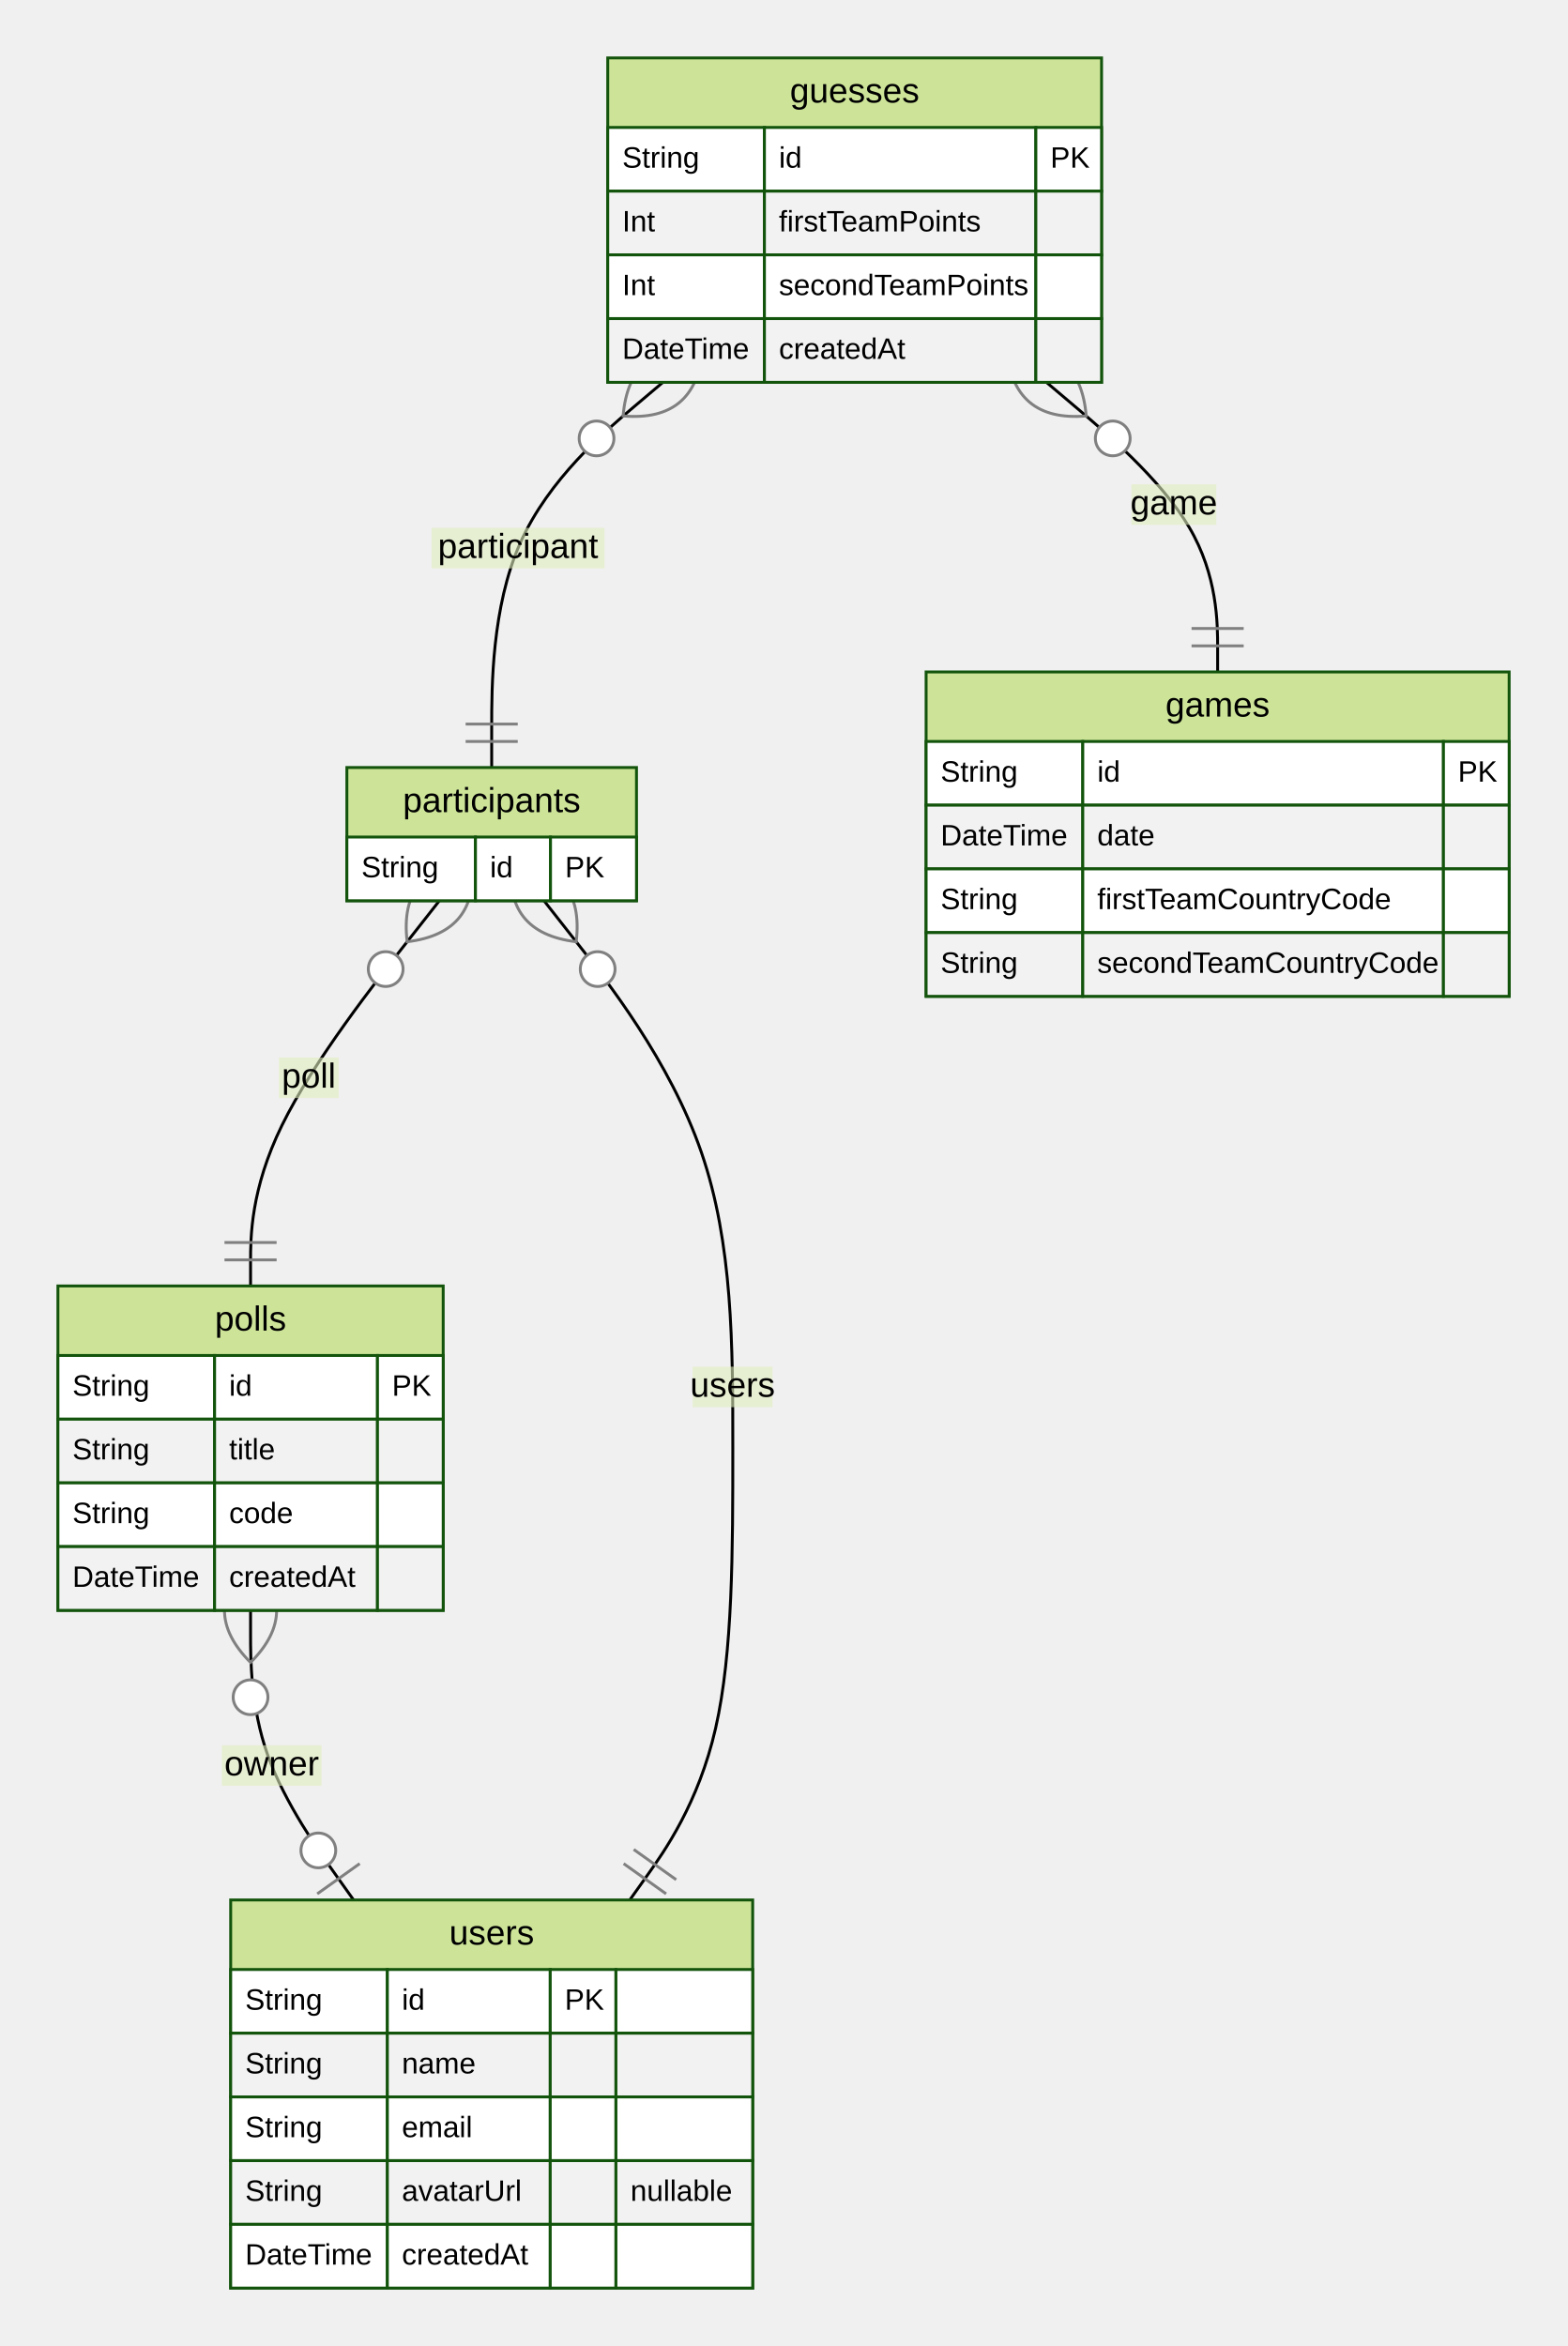
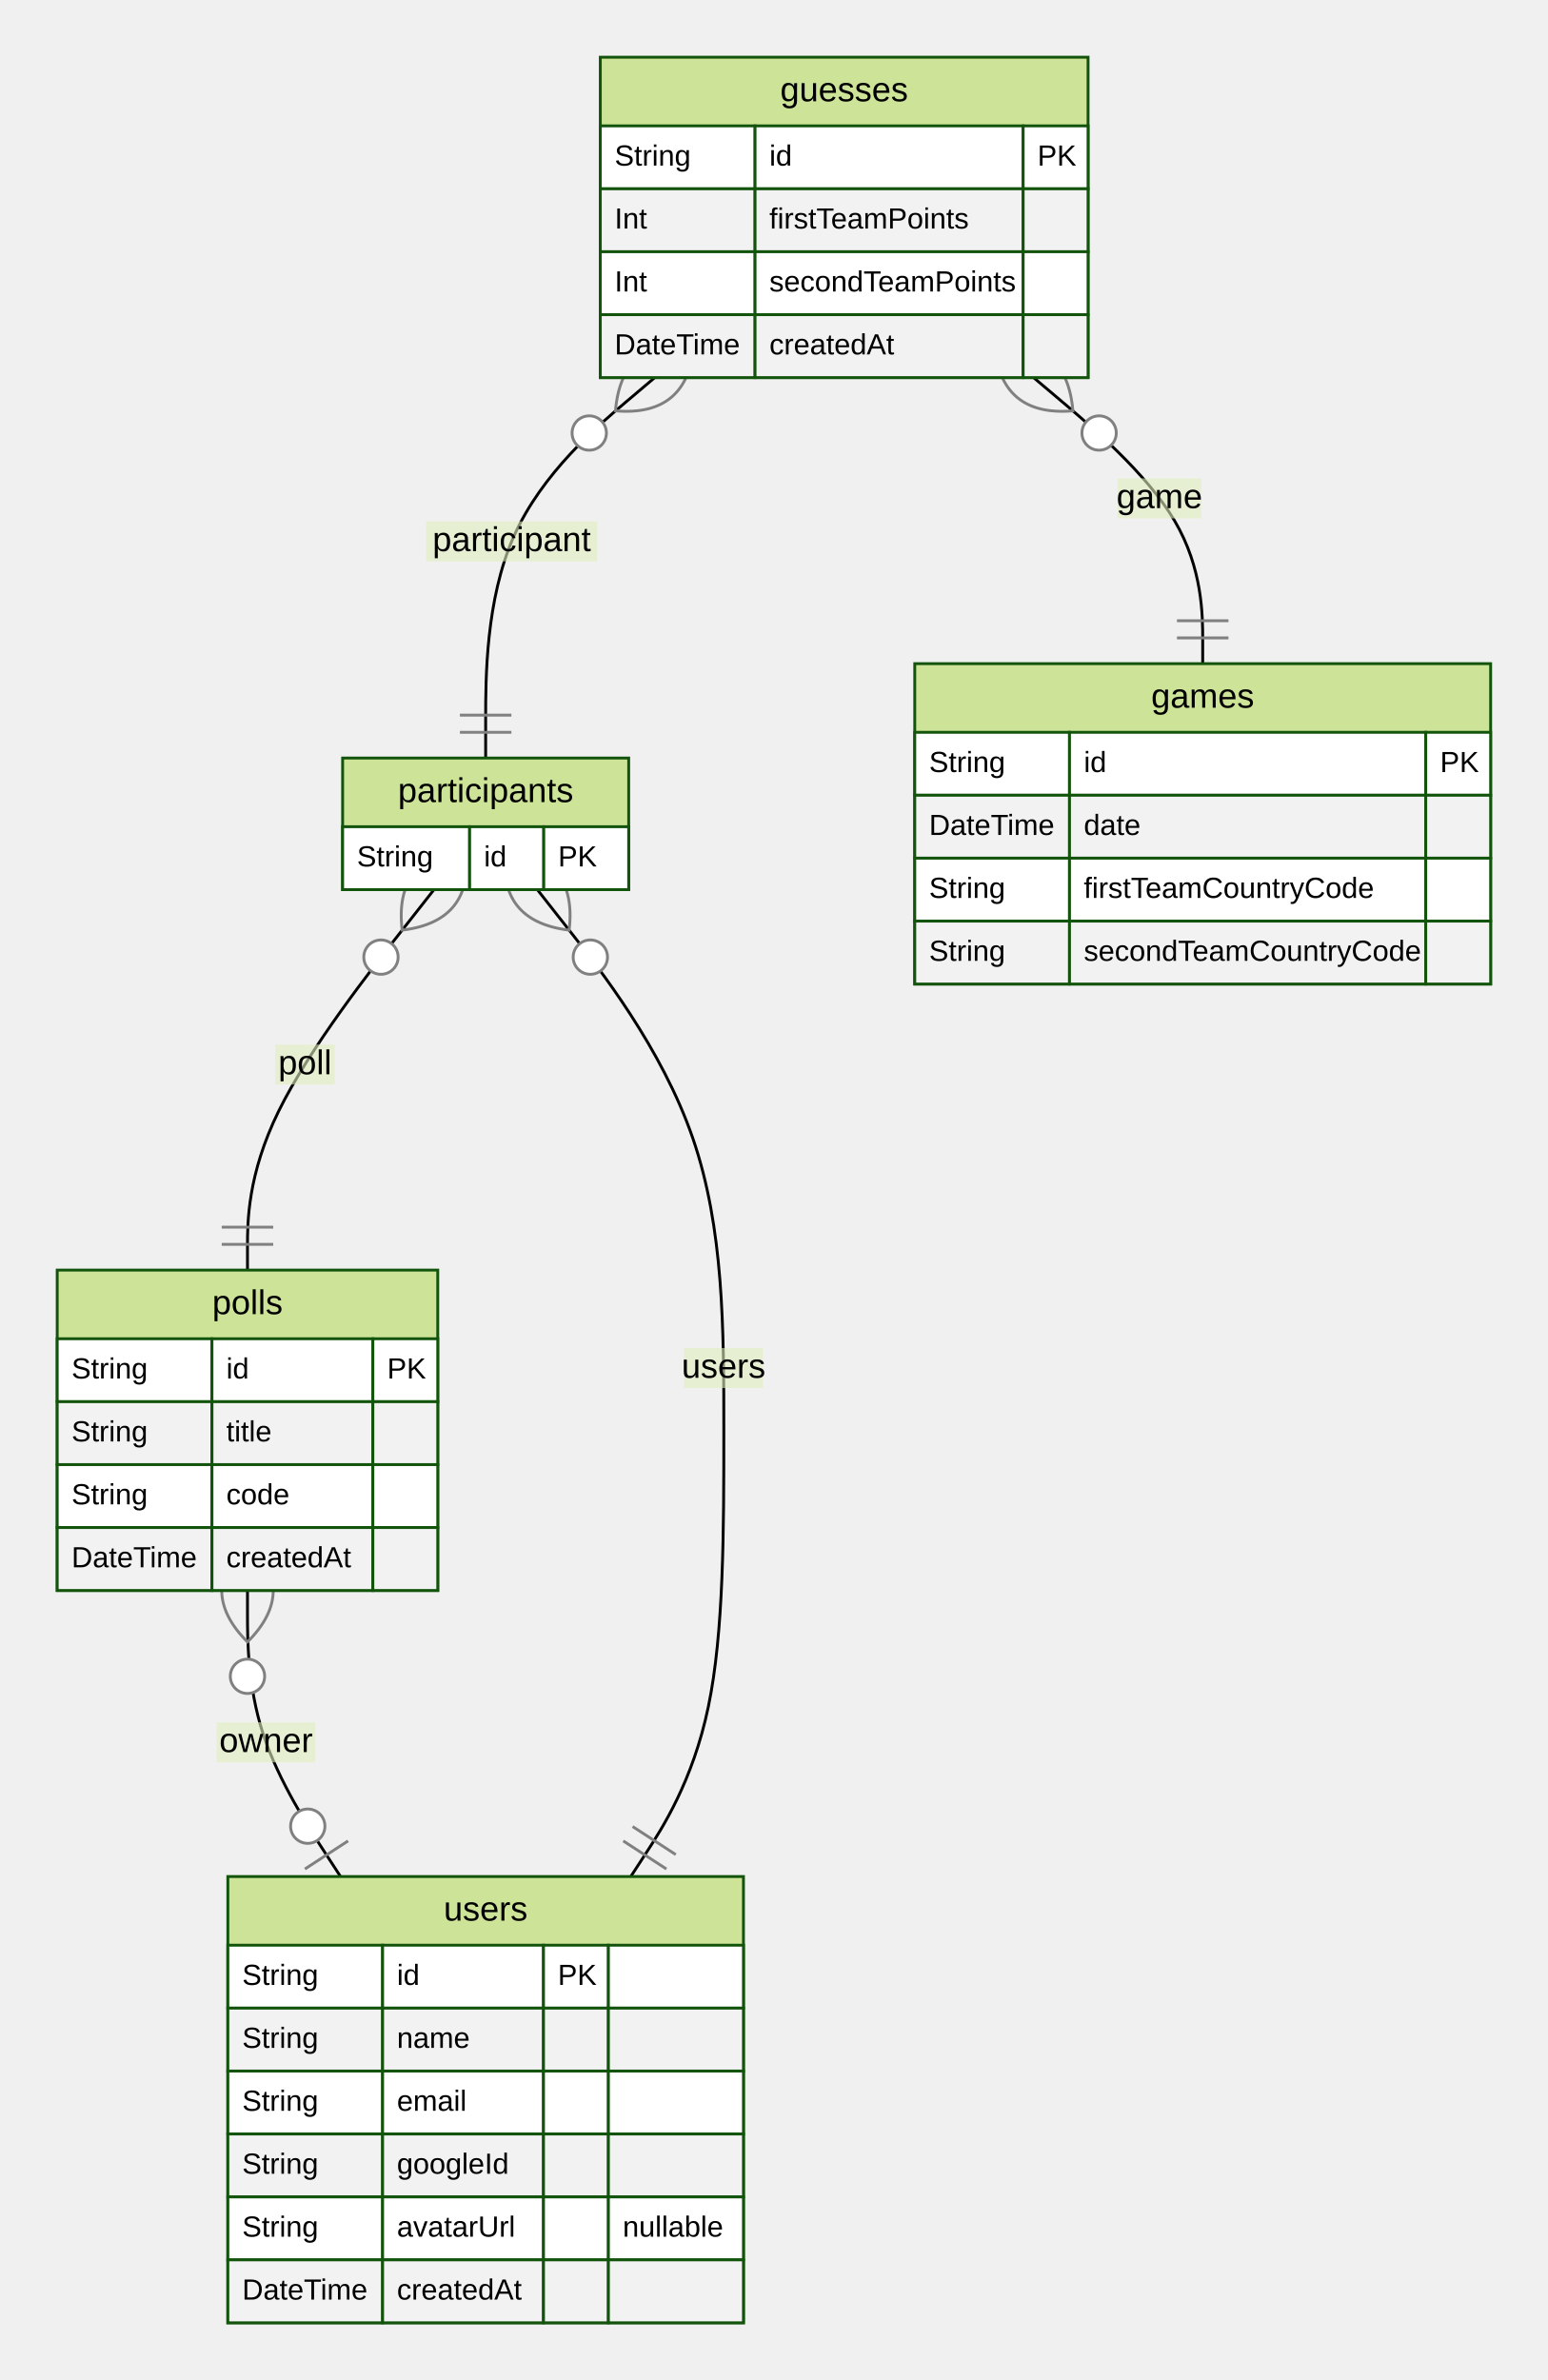
- <svg xmlns="http://www.w3.org/2000/svg" aria-labelledby="chart-title-mermaid-0 chart-desc-mermaid-0" role="img" viewBox="0 0 541.082 810" style="max-width: 541.082px; background-color: white;" width="100%" id="mermaid-0">
+ <svg xmlns="http://www.w3.org/2000/svg" aria-labelledby="chart-title-mermaid-0 chart-desc-mermaid-0" role="img" viewBox="0 0 541.082 832" style="max-width: 541.082px; background-color: white;" width="100%" id="mermaid-0">
  <style>#mermaid-0 {font-family:"trebuchet ms",verdana,arial,sans-serif;font-size:16px;fill:#000000;}#mermaid-0 .error-icon{fill:#552222;}#mermaid-0 .error-text{fill:#552222;stroke:#552222;}#mermaid-0 .edge-thickness-normal{stroke-width:2px;}#mermaid-0 .edge-thickness-thick{stroke-width:3.5px;}#mermaid-0 .edge-pattern-solid{stroke-dasharray:0;}#mermaid-0 .edge-pattern-dashed{stroke-dasharray:3;}#mermaid-0 .edge-pattern-dotted{stroke-dasharray:2;}#mermaid-0 .marker{fill:#000000;stroke:#000000;}#mermaid-0 .marker.cross{stroke:#000000;}#mermaid-0 svg{font-family:"trebuchet ms",verdana,arial,sans-serif;font-size:16px;}#mermaid-0 .entityBox{fill:#cde498;stroke:#13540c;}#mermaid-0 .attributeBoxOdd{fill:#ffffff;stroke:#13540c;}#mermaid-0 .attributeBoxEven{fill:#f2f2f2;stroke:#13540c;}#mermaid-0 .relationshipLabelBox{fill:hsl(78.158, 58.462%, 84.51%);opacity:0.7;background-color:hsl(78.158, 58.462%, 84.51%);}#mermaid-0 .relationshipLabelBox rect{opacity:0.5;}#mermaid-0 .relationshipLine{stroke:#000000;}#mermaid-0 :root{--mermaid-font-family:"trebuchet ms",verdana,arial,sans-serif;}</style>
  <g />
  <defs>
    <marker orient="auto" markerHeight="18" markerWidth="18" refY="9" refX="0" id="ONLY_ONE_START">
      <path d="M9,0 L9,18 M15,0 L15,18" fill="none" stroke="gray" />
    </marker>
  </defs>
  <defs>
    <marker orient="auto" markerHeight="18" markerWidth="18" refY="9" refX="18" id="ONLY_ONE_END">
      <path d="M3,0 L3,18 M9,0 L9,18" fill="none" stroke="gray" />
    </marker>
  </defs>
  <defs>
    <marker orient="auto" markerHeight="18" markerWidth="30" refY="9" refX="0" id="ZERO_OR_ONE_START">
      <circle r="6" cy="9" cx="21" fill="white" stroke="gray" />
      <path d="M9,0 L9,18" fill="none" stroke="gray" />
    </marker>
  </defs>
  <defs>
    <marker orient="auto" markerHeight="18" markerWidth="30" refY="9" refX="30" id="ZERO_OR_ONE_END">
      <circle r="6" cy="9" cx="9" fill="white" stroke="gray" />
      <path d="M21,0 L21,18" fill="none" stroke="gray" />
    </marker>
  </defs>
  <defs>
    <marker orient="auto" markerHeight="36" markerWidth="45" refY="18" refX="18" id="ONE_OR_MORE_START">
      <path d="M0,18 Q 18,0 36,18 Q 18,36 0,18 M42,9 L42,27" fill="none" stroke="gray" />
    </marker>
  </defs>
  <defs>
    <marker orient="auto" markerHeight="36" markerWidth="45" refY="18" refX="27" id="ONE_OR_MORE_END">
      <path d="M3,9 L3,27 M9,18 Q27,0 45,18 Q27,36 9,18" fill="none" stroke="gray" />
    </marker>
  </defs>
  <defs>
    <marker orient="auto" markerHeight="36" markerWidth="57" refY="18" refX="18" id="ZERO_OR_MORE_START">
      <circle r="6" cy="18" cx="48" fill="white" stroke="gray" />
      <path d="M0,18 Q18,0 36,18 Q18,36 0,18" fill="none" stroke="gray" />
    </marker>
  </defs>
  <defs>
    <marker orient="auto" markerHeight="36" markerWidth="57" refY="18" refX="39" id="ZERO_OR_MORE_END">
      <circle r="6" cy="18" cx="9" fill="white" stroke="gray" />
      <path d="M21,18 Q39,0 57,18 Q39,36 21,18" fill="none" stroke="gray" />
    </marker>
  </defs>
-   <path marker-start="url(#ZERO_OR_MORE_START)" marker-end="url(#ZERO_OR_ONE_END)" fill="none" stroke="gray" d="M86.513,556L86.513,564.333C86.513,572.667,86.513,589.333,92.443,606C98.373,622.667,110.233,639.333,116.163,647.667L122.093,656" class="er relationshipLine" />
-   <path marker-start="url(#ZERO_OR_MORE_START)" marker-end="url(#ONLY_ONE_END)" fill="none" stroke="gray" d="M187.835,311L198.7,324.833C209.565,338.667,231.296,366.333,242.161,397.833C253.026,429.333,253.026,464.667,253.026,500C253.026,535.333,253.026,570.667,247.096,596.667C241.167,622.667,229.307,639.333,223.377,647.667L217.447,656" class="er relationshipLine" />
+   <path marker-start="url(#ZERO_OR_MORE_START)" marker-end="url(#ZERO_OR_ONE_END)" fill="none" stroke="gray" d="M86.513,556L86.513,564.333C86.513,572.667,86.513,589.333,91.934,606C97.354,622.667,108.195,639.333,113.615,647.667L119.035,656" class="er relationshipLine" />
+   <path marker-start="url(#ZERO_OR_MORE_START)" marker-end="url(#ONLY_ONE_END)" fill="none" stroke="gray" d="M187.835,311L198.7,324.833C209.565,338.667,231.296,366.333,242.161,397.833C253.026,429.333,253.026,464.667,253.026,500C253.026,535.333,253.026,570.667,247.606,596.667C242.186,622.667,231.345,639.333,225.925,647.667L220.504,656" class="er relationshipLine" />
  <path marker-start="url(#ZERO_OR_MORE_START)" marker-end="url(#ONLY_ONE_END)" fill="none" stroke="gray" d="M151.705,311L140.839,324.833C129.974,338.667,108.244,366.333,97.378,388.5C86.513,410.667,86.513,427.333,86.513,435.667L86.513,444" class="er relationshipLine" />
  <path marker-start="url(#ZERO_OR_MORE_START)" marker-end="url(#ONLY_ONE_END)" fill="none" stroke="gray" d="M228.887,132L219.034,140.333C209.181,148.667,189.476,165.333,179.623,187.5C169.77,209.667,169.77,237.333,169.77,251.167L169.77,265" class="er relationshipLine" />
  <path marker-start="url(#ZERO_OR_MORE_START)" marker-end="url(#ONLY_ONE_END)" fill="none" stroke="gray" d="M361.309,132L371.162,140.333C381.015,148.667,400.72,165.333,410.573,182C420.426,198.667,420.426,215.333,420.426,223.667L420.426,232" class="er relationshipLine" />
  <g transform="translate(20,444 )" id="polls">
    <rect height="112" width="133.026" y="0" x="0" stroke="gray" fill-opacity="100%" fill="honeydew" class="er entityBox" />
    <text transform="translate(66.51321,12)" style="font-family: &quot;trebuchet ms&quot;, verdana, arial, sans-serif;; font-size: 12px" text-anchor="middle" dominant-baseline="middle" y="0" x="0" id="entity-polls" class="er entityLabel">polls</text>
    <rect height="22" width="54.096" y="24" x="0" stroke="gray" fill-opacity="100%" fill="honeydew" class="er attributeBoxOdd" />
    <text transform="translate(5,35)" style="font-family: &quot;trebuchet ms&quot;, verdana, arial, sans-serif;; font-size: 10.2px" text-anchor="left" dominant-baseline="middle" y="0" x="0" id="entity-polls-attr-1-type" class="er entityLabel">String</text>
    <rect height="22" width="56.243" y="24" x="54.096" stroke="gray" fill-opacity="100%" fill="honeydew" class="er attributeBoxOdd" />
    <text transform="translate(59.09555,35)" style="font-family: &quot;trebuchet ms&quot;, verdana, arial, sans-serif;; font-size: 10.2px" text-anchor="left" dominant-baseline="middle" y="0" x="0" id="entity-polls-attr-1-name" class="er entityLabel">id</text>
    <rect height="22" width="22.688" y="24" x="110.339" stroke="gray" fill-opacity="100%" fill="honeydew" class="er attributeBoxOdd" />
    <text transform="translate(115.3387,35)" style="font-family: &quot;trebuchet ms&quot;, verdana, arial, sans-serif;; font-size: 10.2px" text-anchor="left" dominant-baseline="middle" y="0" x="0" id="entity-polls-attr-1-key" class="er entityLabel">PK</text>
    <rect height="22" width="54.096" y="46" x="0" stroke="gray" fill-opacity="100%" fill="honeydew" class="er attributeBoxEven" />
    <text transform="translate(5,57)" style="font-family: &quot;trebuchet ms&quot;, verdana, arial, sans-serif;; font-size: 10.2px" text-anchor="left" dominant-baseline="middle" y="0" x="0" id="entity-polls-attr-2-type" class="er entityLabel">String</text>
    <rect height="22" width="56.243" y="46" x="54.096" stroke="gray" fill-opacity="100%" fill="honeydew" class="er attributeBoxEven" />
    <text transform="translate(59.09555,57)" style="font-family: &quot;trebuchet ms&quot;, verdana, arial, sans-serif;; font-size: 10.2px" text-anchor="left" dominant-baseline="middle" y="0" x="0" id="entity-polls-attr-2-name" class="er entityLabel">title</text>
    <rect height="22" width="22.688" y="46" x="110.339" stroke="gray" fill-opacity="100%" fill="honeydew" class="er attributeBoxEven" />
    <text transform="translate(115.3387,57)" style="font-family: &quot;trebuchet ms&quot;, verdana, arial, sans-serif;; font-size: 10.2px" text-anchor="left" dominant-baseline="middle" y="0" x="0" id="entity-polls-attr-2-key" class="er entityLabel" />
    <rect height="22" width="54.096" y="68" x="0" stroke="gray" fill-opacity="100%" fill="honeydew" class="er attributeBoxOdd" />
    <text transform="translate(5,79)" style="font-family: &quot;trebuchet ms&quot;, verdana, arial, sans-serif;; font-size: 10.2px" text-anchor="left" dominant-baseline="middle" y="0" x="0" id="entity-polls-attr-3-type" class="er entityLabel">String</text>
    <rect height="22" width="56.243" y="68" x="54.096" stroke="gray" fill-opacity="100%" fill="honeydew" class="er attributeBoxOdd" />
    <text transform="translate(59.09555,79)" style="font-family: &quot;trebuchet ms&quot;, verdana, arial, sans-serif;; font-size: 10.2px" text-anchor="left" dominant-baseline="middle" y="0" x="0" id="entity-polls-attr-3-name" class="er entityLabel">code</text>
    <rect height="22" width="22.688" y="68" x="110.339" stroke="gray" fill-opacity="100%" fill="honeydew" class="er attributeBoxOdd" />
    <text transform="translate(115.3387,79)" style="font-family: &quot;trebuchet ms&quot;, verdana, arial, sans-serif;; font-size: 10.2px" text-anchor="left" dominant-baseline="middle" y="0" x="0" id="entity-polls-attr-3-key" class="er entityLabel" />
    <rect height="22" width="54.096" y="90" x="0" stroke="gray" fill-opacity="100%" fill="honeydew" class="er attributeBoxEven" />
    <text transform="translate(5,101)" style="font-family: &quot;trebuchet ms&quot;, verdana, arial, sans-serif;; font-size: 10.2px" text-anchor="left" dominant-baseline="middle" y="0" x="0" id="entity-polls-attr-4-type" class="er entityLabel">DateTime</text>
    <rect height="22" width="56.243" y="90" x="54.096" stroke="gray" fill-opacity="100%" fill="honeydew" class="er attributeBoxEven" />
    <text transform="translate(59.09555,101)" style="font-family: &quot;trebuchet ms&quot;, verdana, arial, sans-serif;; font-size: 10.2px" text-anchor="left" dominant-baseline="middle" y="0" x="0" id="entity-polls-attr-4-name" class="er entityLabel">createdAt</text>
    <rect height="22" width="22.688" y="90" x="110.339" stroke="gray" fill-opacity="100%" fill="honeydew" class="er attributeBoxEven" />
    <text transform="translate(115.3387,101)" style="font-family: &quot;trebuchet ms&quot;, verdana, arial, sans-serif;; font-size: 10.2px" text-anchor="left" dominant-baseline="middle" y="0" x="0" id="entity-polls-attr-4-key" class="er entityLabel" />
  </g>
  <g transform="translate(119.7698,265 )" id="participants">
    <rect height="46" width="100" y="0" x="0" stroke="gray" fill-opacity="100%" fill="honeydew" class="er entityBox" />
    <text transform="translate(50,12)" style="font-family: &quot;trebuchet ms&quot;, verdana, arial, sans-serif;; font-size: 12px" text-anchor="middle" dominant-baseline="middle" y="0" x="0" id="entity-participants" class="er entityLabel">participants</text>
    <rect height="22" width="44.399" y="24" x="0" stroke="gray" fill-opacity="100%" fill="honeydew" class="er attributeBoxOdd" />
    <text transform="translate(5,35)" style="font-family: &quot;trebuchet ms&quot;, verdana, arial, sans-serif;; font-size: 10.2px" text-anchor="left" dominant-baseline="middle" y="0" x="0" id="entity-participants-attr-1-type" class="er entityLabel">String</text>
    <rect height="22" width="25.911" y="24" x="44.399" stroke="gray" fill-opacity="100%" fill="honeydew" class="er attributeBoxOdd" />
    <text transform="translate(49.39862,35)" style="font-family: &quot;trebuchet ms&quot;, verdana, arial, sans-serif;; font-size: 10.2px" text-anchor="left" dominant-baseline="middle" y="0" x="0" id="entity-participants-attr-1-name" class="er entityLabel">id</text>
    <rect height="22" width="29.69" y="24" x="70.31" stroke="gray" fill-opacity="100%" fill="honeydew" class="er attributeBoxOdd" />
    <text transform="translate(75.30976,35)" style="font-family: &quot;trebuchet ms&quot;, verdana, arial, sans-serif;; font-size: 10.2px" text-anchor="left" dominant-baseline="middle" y="0" x="0" id="entity-participants-attr-1-key" class="er entityLabel">PK</text>
  </g>
  <g transform="translate(79.65034,656 )" id="users">
-     <rect height="134" width="180.239" y="0" x="0" stroke="gray" fill-opacity="100%" fill="honeydew" class="er entityBox" />
+     <rect height="156" width="180.239" y="0" x="0" stroke="gray" fill-opacity="100%" fill="honeydew" class="er entityBox" />
    <text transform="translate(90.11948,12)" style="font-family: &quot;trebuchet ms&quot;, verdana, arial, sans-serif;; font-size: 12px" text-anchor="middle" dominant-baseline="middle" y="0" x="0" id="entity-users" class="er entityLabel">users</text>
    <rect height="22" width="54.096" y="24" x="0" stroke="gray" fill-opacity="100%" fill="honeydew" class="er attributeBoxOdd" />
    <text transform="translate(5,35)" style="font-family: &quot;trebuchet ms&quot;, verdana, arial, sans-serif;; font-size: 10.2px" text-anchor="left" dominant-baseline="middle" y="0" x="0" id="entity-users-attr-1-type" class="er entityLabel">String</text>
    <rect height="22" width="56.243" y="24" x="54.096" stroke="gray" fill-opacity="100%" fill="honeydew" class="er attributeBoxOdd" />
    <text transform="translate(59.09555,35)" style="font-family: &quot;trebuchet ms&quot;, verdana, arial, sans-serif;; font-size: 10.2px" text-anchor="left" dominant-baseline="middle" y="0" x="0" id="entity-users-attr-1-name" class="er entityLabel">id</text>
    <rect height="22" width="22.688" y="24" x="110.339" stroke="gray" fill-opacity="100%" fill="honeydew" class="er attributeBoxOdd" />
    <text transform="translate(115.3387,35)" style="font-family: &quot;trebuchet ms&quot;, verdana, arial, sans-serif;; font-size: 10.2px" text-anchor="left" dominant-baseline="middle" y="0" x="0" id="entity-users-attr-1-key" class="er entityLabel">PK</text>
    <rect height="22" width="47.213" y="24" x="133.026" stroke="gray" fill-opacity="100%" fill="honeydew" class="er attributeBoxOdd" />
    <text transform="translate(138.0264,35)" style="font-family: &quot;trebuchet ms&quot;, verdana, arial, sans-serif;; font-size: 10.2px" text-anchor="left" dominant-baseline="middle" y="0" x="0" id="entity-users-attr-1-comment" class="er entityLabel" />
    <rect height="22" width="54.096" y="46" x="0" stroke="gray" fill-opacity="100%" fill="honeydew" class="er attributeBoxEven" />
    <text transform="translate(5,57)" style="font-family: &quot;trebuchet ms&quot;, verdana, arial, sans-serif;; font-size: 10.2px" text-anchor="left" dominant-baseline="middle" y="0" x="0" id="entity-users-attr-2-type" class="er entityLabel">String</text>
    <rect height="22" width="56.243" y="46" x="54.096" stroke="gray" fill-opacity="100%" fill="honeydew" class="er attributeBoxEven" />
    <text transform="translate(59.09555,57)" style="font-family: &quot;trebuchet ms&quot;, verdana, arial, sans-serif;; font-size: 10.2px" text-anchor="left" dominant-baseline="middle" y="0" x="0" id="entity-users-attr-2-name" class="er entityLabel">name</text>
    <rect height="22" width="22.688" y="46" x="110.339" stroke="gray" fill-opacity="100%" fill="honeydew" class="er attributeBoxEven" />
    <text transform="translate(115.3387,57)" style="font-family: &quot;trebuchet ms&quot;, verdana, arial, sans-serif;; font-size: 10.2px" text-anchor="left" dominant-baseline="middle" y="0" x="0" id="entity-users-attr-2-key" class="er entityLabel" />
    <rect height="22" width="47.213" y="46" x="133.026" stroke="gray" fill-opacity="100%" fill="honeydew" class="er attributeBoxEven" />
    <text transform="translate(138.0264,57)" style="font-family: &quot;trebuchet ms&quot;, verdana, arial, sans-serif;; font-size: 10.2px" text-anchor="left" dominant-baseline="middle" y="0" x="0" id="entity-users-attr-2-comment" class="er entityLabel" />
    <rect height="22" width="54.096" y="68" x="0" stroke="gray" fill-opacity="100%" fill="honeydew" class="er attributeBoxOdd" />
    <text transform="translate(5,79)" style="font-family: &quot;trebuchet ms&quot;, verdana, arial, sans-serif;; font-size: 10.2px" text-anchor="left" dominant-baseline="middle" y="0" x="0" id="entity-users-attr-3-type" class="er entityLabel">String</text>
    <rect height="22" width="56.243" y="68" x="54.096" stroke="gray" fill-opacity="100%" fill="honeydew" class="er attributeBoxOdd" />
    <text transform="translate(59.09555,79)" style="font-family: &quot;trebuchet ms&quot;, verdana, arial, sans-serif;; font-size: 10.2px" text-anchor="left" dominant-baseline="middle" y="0" x="0" id="entity-users-attr-3-name" class="er entityLabel">email</text>
    <rect height="22" width="22.688" y="68" x="110.339" stroke="gray" fill-opacity="100%" fill="honeydew" class="er attributeBoxOdd" />
    <text transform="translate(115.3387,79)" style="font-family: &quot;trebuchet ms&quot;, verdana, arial, sans-serif;; font-size: 10.2px" text-anchor="left" dominant-baseline="middle" y="0" x="0" id="entity-users-attr-3-key" class="er entityLabel" />
    <rect height="22" width="47.213" y="68" x="133.026" stroke="gray" fill-opacity="100%" fill="honeydew" class="er attributeBoxOdd" />
    <text transform="translate(138.0264,79)" style="font-family: &quot;trebuchet ms&quot;, verdana, arial, sans-serif;; font-size: 10.2px" text-anchor="left" dominant-baseline="middle" y="0" x="0" id="entity-users-attr-3-comment" class="er entityLabel" />
    <rect height="22" width="54.096" y="90" x="0" stroke="gray" fill-opacity="100%" fill="honeydew" class="er attributeBoxEven" />
    <text transform="translate(5,101)" style="font-family: &quot;trebuchet ms&quot;, verdana, arial, sans-serif;; font-size: 10.2px" text-anchor="left" dominant-baseline="middle" y="0" x="0" id="entity-users-attr-4-type" class="er entityLabel">String</text>
    <rect height="22" width="56.243" y="90" x="54.096" stroke="gray" fill-opacity="100%" fill="honeydew" class="er attributeBoxEven" />
-     <text transform="translate(59.09555,101)" style="font-family: &quot;trebuchet ms&quot;, verdana, arial, sans-serif;; font-size: 10.2px" text-anchor="left" dominant-baseline="middle" y="0" x="0" id="entity-users-attr-4-name" class="er entityLabel">avatarUrl</text>
+     <text transform="translate(59.09555,101)" style="font-family: &quot;trebuchet ms&quot;, verdana, arial, sans-serif;; font-size: 10.2px" text-anchor="left" dominant-baseline="middle" y="0" x="0" id="entity-users-attr-4-name" class="er entityLabel">googleId</text>
    <rect height="22" width="22.688" y="90" x="110.339" stroke="gray" fill-opacity="100%" fill="honeydew" class="er attributeBoxEven" />
    <text transform="translate(115.3387,101)" style="font-family: &quot;trebuchet ms&quot;, verdana, arial, sans-serif;; font-size: 10.2px" text-anchor="left" dominant-baseline="middle" y="0" x="0" id="entity-users-attr-4-key" class="er entityLabel" />
    <rect height="22" width="47.213" y="90" x="133.026" stroke="gray" fill-opacity="100%" fill="honeydew" class="er attributeBoxEven" />
-     <text transform="translate(138.0264,101)" style="font-family: &quot;trebuchet ms&quot;, verdana, arial, sans-serif;; font-size: 10.2px" text-anchor="left" dominant-baseline="middle" y="0" x="0" id="entity-users-attr-4-comment" class="er entityLabel">nullable</text>
+     <text transform="translate(138.0264,101)" style="font-family: &quot;trebuchet ms&quot;, verdana, arial, sans-serif;; font-size: 10.2px" text-anchor="left" dominant-baseline="middle" y="0" x="0" id="entity-users-attr-4-comment" class="er entityLabel" />
    <rect height="22" width="54.096" y="112" x="0" stroke="gray" fill-opacity="100%" fill="honeydew" class="er attributeBoxOdd" />
-     <text transform="translate(5,123)" style="font-family: &quot;trebuchet ms&quot;, verdana, arial, sans-serif;; font-size: 10.2px" text-anchor="left" dominant-baseline="middle" y="0" x="0" id="entity-users-attr-5-type" class="er entityLabel">DateTime</text>
+     <text transform="translate(5,123)" style="font-family: &quot;trebuchet ms&quot;, verdana, arial, sans-serif;; font-size: 10.2px" text-anchor="left" dominant-baseline="middle" y="0" x="0" id="entity-users-attr-5-type" class="er entityLabel">String</text>
    <rect height="22" width="56.243" y="112" x="54.096" stroke="gray" fill-opacity="100%" fill="honeydew" class="er attributeBoxOdd" />
-     <text transform="translate(59.09555,123)" style="font-family: &quot;trebuchet ms&quot;, verdana, arial, sans-serif;; font-size: 10.2px" text-anchor="left" dominant-baseline="middle" y="0" x="0" id="entity-users-attr-5-name" class="er entityLabel">createdAt</text>
+     <text transform="translate(59.09555,123)" style="font-family: &quot;trebuchet ms&quot;, verdana, arial, sans-serif;; font-size: 10.2px" text-anchor="left" dominant-baseline="middle" y="0" x="0" id="entity-users-attr-5-name" class="er entityLabel">avatarUrl</text>
    <rect height="22" width="22.688" y="112" x="110.339" stroke="gray" fill-opacity="100%" fill="honeydew" class="er attributeBoxOdd" />
    <text transform="translate(115.3387,123)" style="font-family: &quot;trebuchet ms&quot;, verdana, arial, sans-serif;; font-size: 10.2px" text-anchor="left" dominant-baseline="middle" y="0" x="0" id="entity-users-attr-5-key" class="er entityLabel" />
    <rect height="22" width="47.213" y="112" x="133.026" stroke="gray" fill-opacity="100%" fill="honeydew" class="er attributeBoxOdd" />
-     <text transform="translate(138.0264,123)" style="font-family: &quot;trebuchet ms&quot;, verdana, arial, sans-serif;; font-size: 10.2px" text-anchor="left" dominant-baseline="middle" y="0" x="0" id="entity-users-attr-5-comment" class="er entityLabel" />
+     <text transform="translate(138.0264,123)" style="font-family: &quot;trebuchet ms&quot;, verdana, arial, sans-serif;; font-size: 10.2px" text-anchor="left" dominant-baseline="middle" y="0" x="0" id="entity-users-attr-5-comment" class="er entityLabel">nullable</text>
+     <rect height="22" width="54.096" y="134" x="0" stroke="gray" fill-opacity="100%" fill="honeydew" class="er attributeBoxEven" />
+     <text transform="translate(5,145)" style="font-family: &quot;trebuchet ms&quot;, verdana, arial, sans-serif;; font-size: 10.2px" text-anchor="left" dominant-baseline="middle" y="0" x="0" id="entity-users-attr-6-type" class="er entityLabel">DateTime</text>
+     <rect height="22" width="56.243" y="134" x="54.096" stroke="gray" fill-opacity="100%" fill="honeydew" class="er attributeBoxEven" />
+     <text transform="translate(59.09555,145)" style="font-family: &quot;trebuchet ms&quot;, verdana, arial, sans-serif;; font-size: 10.2px" text-anchor="left" dominant-baseline="middle" y="0" x="0" id="entity-users-attr-6-name" class="er entityLabel">createdAt</text>
+     <rect height="22" width="22.688" y="134" x="110.339" stroke="gray" fill-opacity="100%" fill="honeydew" class="er attributeBoxEven" />
+     <text transform="translate(115.3387,145)" style="font-family: &quot;trebuchet ms&quot;, verdana, arial, sans-serif;; font-size: 10.2px" text-anchor="left" dominant-baseline="middle" y="0" x="0" id="entity-users-attr-6-key" class="er entityLabel" />
+     <rect height="22" width="47.213" y="134" x="133.026" stroke="gray" fill-opacity="100%" fill="honeydew" class="er attributeBoxEven" />
+     <text transform="translate(138.0264,145)" style="font-family: &quot;trebuchet ms&quot;, verdana, arial, sans-serif;; font-size: 10.2px" text-anchor="left" dominant-baseline="middle" y="0" x="0" id="entity-users-attr-6-comment" class="er entityLabel" />
  </g>
  <g transform="translate(319.7698,232 )" id="games">
    <rect height="112" width="201.312" y="0" x="0" stroke="gray" fill-opacity="100%" fill="honeydew" class="er entityBox" />
    <text transform="translate(100.6562,12)" style="font-family: &quot;trebuchet ms&quot;, verdana, arial, sans-serif;; font-size: 12px" text-anchor="middle" dominant-baseline="middle" y="0" x="0" id="entity-games" class="er entityLabel">games</text>
    <rect height="22" width="54.096" y="24" x="0" stroke="gray" fill-opacity="100%" fill="honeydew" class="er attributeBoxOdd" />
    <text transform="translate(5,35)" style="font-family: &quot;trebuchet ms&quot;, verdana, arial, sans-serif;; font-size: 10.2px" text-anchor="left" dominant-baseline="middle" y="0" x="0" id="entity-games-attr-1-type" class="er entityLabel">String</text>
    <rect height="22" width="124.529" y="24" x="54.096" stroke="gray" fill-opacity="100%" fill="honeydew" class="er attributeBoxOdd" />
    <text transform="translate(59.09555,35)" style="font-family: &quot;trebuchet ms&quot;, verdana, arial, sans-serif;; font-size: 10.2px" text-anchor="left" dominant-baseline="middle" y="0" x="0" id="entity-games-attr-1-name" class="er entityLabel">id</text>
    <rect height="22" width="22.688" y="24" x="178.625" stroke="gray" fill-opacity="100%" fill="honeydew" class="er attributeBoxOdd" />
    <text transform="translate(183.6248,35)" style="font-family: &quot;trebuchet ms&quot;, verdana, arial, sans-serif;; font-size: 10.2px" text-anchor="left" dominant-baseline="middle" y="0" x="0" id="entity-games-attr-1-key" class="er entityLabel">PK</text>
    <rect height="22" width="54.096" y="46" x="0" stroke="gray" fill-opacity="100%" fill="honeydew" class="er attributeBoxEven" />
    <text transform="translate(5,57)" style="font-family: &quot;trebuchet ms&quot;, verdana, arial, sans-serif;; font-size: 10.2px" text-anchor="left" dominant-baseline="middle" y="0" x="0" id="entity-games-attr-2-type" class="er entityLabel">DateTime</text>
    <rect height="22" width="124.529" y="46" x="54.096" stroke="gray" fill-opacity="100%" fill="honeydew" class="er attributeBoxEven" />
    <text transform="translate(59.09555,57)" style="font-family: &quot;trebuchet ms&quot;, verdana, arial, sans-serif;; font-size: 10.2px" text-anchor="left" dominant-baseline="middle" y="0" x="0" id="entity-games-attr-2-name" class="er entityLabel">date</text>
    <rect height="22" width="22.688" y="46" x="178.625" stroke="gray" fill-opacity="100%" fill="honeydew" class="er attributeBoxEven" />
    <text transform="translate(183.6248,57)" style="font-family: &quot;trebuchet ms&quot;, verdana, arial, sans-serif;; font-size: 10.2px" text-anchor="left" dominant-baseline="middle" y="0" x="0" id="entity-games-attr-2-key" class="er entityLabel" />
    <rect height="22" width="54.096" y="68" x="0" stroke="gray" fill-opacity="100%" fill="honeydew" class="er attributeBoxOdd" />
    <text transform="translate(5,79)" style="font-family: &quot;trebuchet ms&quot;, verdana, arial, sans-serif;; font-size: 10.2px" text-anchor="left" dominant-baseline="middle" y="0" x="0" id="entity-games-attr-3-type" class="er entityLabel">String</text>
    <rect height="22" width="124.529" y="68" x="54.096" stroke="gray" fill-opacity="100%" fill="honeydew" class="er attributeBoxOdd" />
    <text transform="translate(59.09555,79)" style="font-family: &quot;trebuchet ms&quot;, verdana, arial, sans-serif;; font-size: 10.2px" text-anchor="left" dominant-baseline="middle" y="0" x="0" id="entity-games-attr-3-name" class="er entityLabel">firstTeamCountryCode</text>
    <rect height="22" width="22.688" y="68" x="178.625" stroke="gray" fill-opacity="100%" fill="honeydew" class="er attributeBoxOdd" />
    <text transform="translate(183.6248,79)" style="font-family: &quot;trebuchet ms&quot;, verdana, arial, sans-serif;; font-size: 10.2px" text-anchor="left" dominant-baseline="middle" y="0" x="0" id="entity-games-attr-3-key" class="er entityLabel" />
    <rect height="22" width="54.096" y="90" x="0" stroke="gray" fill-opacity="100%" fill="honeydew" class="er attributeBoxEven" />
    <text transform="translate(5,101)" style="font-family: &quot;trebuchet ms&quot;, verdana, arial, sans-serif;; font-size: 10.2px" text-anchor="left" dominant-baseline="middle" y="0" x="0" id="entity-games-attr-4-type" class="er entityLabel">String</text>
    <rect height="22" width="124.529" y="90" x="54.096" stroke="gray" fill-opacity="100%" fill="honeydew" class="er attributeBoxEven" />
    <text transform="translate(59.09555,101)" style="font-family: &quot;trebuchet ms&quot;, verdana, arial, sans-serif;; font-size: 10.2px" text-anchor="left" dominant-baseline="middle" y="0" x="0" id="entity-games-attr-4-name" class="er entityLabel">secondTeamCountryCode</text>
    <rect height="22" width="22.688" y="90" x="178.625" stroke="gray" fill-opacity="100%" fill="honeydew" class="er attributeBoxEven" />
    <text transform="translate(183.6248,101)" style="font-family: &quot;trebuchet ms&quot;, verdana, arial, sans-serif;; font-size: 10.2px" text-anchor="left" dominant-baseline="middle" y="0" x="0" id="entity-games-attr-4-key" class="er entityLabel" />
  </g>
  <g transform="translate(209.8457,20 )" id="guesses">
    <rect height="112" width="170.504" y="0" x="0" stroke="gray" fill-opacity="100%" fill="honeydew" class="er entityBox" />
    <text transform="translate(85.2522,12)" style="font-family: &quot;trebuchet ms&quot;, verdana, arial, sans-serif;; font-size: 12px" text-anchor="middle" dominant-baseline="middle" y="0" x="0" id="entity-guesses" class="er entityLabel">guesses</text>
    <rect height="22" width="54.096" y="24" x="0" stroke="gray" fill-opacity="100%" fill="honeydew" class="er attributeBoxOdd" />
    <text transform="translate(5,35)" style="font-family: &quot;trebuchet ms&quot;, verdana, arial, sans-serif;; font-size: 10.2px" text-anchor="left" dominant-baseline="middle" y="0" x="0" id="entity-guesses-attr-1-type" class="er entityLabel">String</text>
    <rect height="22" width="93.721" y="24" x="54.096" stroke="gray" fill-opacity="100%" fill="honeydew" class="er attributeBoxOdd" />
    <text transform="translate(59.09555,35)" style="font-family: &quot;trebuchet ms&quot;, verdana, arial, sans-serif;; font-size: 10.2px" text-anchor="left" dominant-baseline="middle" y="0" x="0" id="entity-guesses-attr-1-name" class="er entityLabel">id</text>
    <rect height="22" width="22.688" y="24" x="147.817" stroke="gray" fill-opacity="100%" fill="honeydew" class="er attributeBoxOdd" />
    <text transform="translate(152.8167,35)" style="font-family: &quot;trebuchet ms&quot;, verdana, arial, sans-serif;; font-size: 10.2px" text-anchor="left" dominant-baseline="middle" y="0" x="0" id="entity-guesses-attr-1-key" class="er entityLabel">PK</text>
    <rect height="22" width="54.096" y="46" x="0" stroke="gray" fill-opacity="100%" fill="honeydew" class="er attributeBoxEven" />
    <text transform="translate(5,57)" style="font-family: &quot;trebuchet ms&quot;, verdana, arial, sans-serif;; font-size: 10.2px" text-anchor="left" dominant-baseline="middle" y="0" x="0" id="entity-guesses-attr-2-type" class="er entityLabel">Int</text>
    <rect height="22" width="93.721" y="46" x="54.096" stroke="gray" fill-opacity="100%" fill="honeydew" class="er attributeBoxEven" />
    <text transform="translate(59.09555,57)" style="font-family: &quot;trebuchet ms&quot;, verdana, arial, sans-serif;; font-size: 10.2px" text-anchor="left" dominant-baseline="middle" y="0" x="0" id="entity-guesses-attr-2-name" class="er entityLabel">firstTeamPoints</text>
    <rect height="22" width="22.688" y="46" x="147.817" stroke="gray" fill-opacity="100%" fill="honeydew" class="er attributeBoxEven" />
    <text transform="translate(152.8167,57)" style="font-family: &quot;trebuchet ms&quot;, verdana, arial, sans-serif;; font-size: 10.2px" text-anchor="left" dominant-baseline="middle" y="0" x="0" id="entity-guesses-attr-2-key" class="er entityLabel" />
    <rect height="22" width="54.096" y="68" x="0" stroke="gray" fill-opacity="100%" fill="honeydew" class="er attributeBoxOdd" />
    <text transform="translate(5,79)" style="font-family: &quot;trebuchet ms&quot;, verdana, arial, sans-serif;; font-size: 10.2px" text-anchor="left" dominant-baseline="middle" y="0" x="0" id="entity-guesses-attr-3-type" class="er entityLabel">Int</text>
    <rect height="22" width="93.721" y="68" x="54.096" stroke="gray" fill-opacity="100%" fill="honeydew" class="er attributeBoxOdd" />
    <text transform="translate(59.09555,79)" style="font-family: &quot;trebuchet ms&quot;, verdana, arial, sans-serif;; font-size: 10.2px" text-anchor="left" dominant-baseline="middle" y="0" x="0" id="entity-guesses-attr-3-name" class="er entityLabel">secondTeamPoints</text>
    <rect height="22" width="22.688" y="68" x="147.817" stroke="gray" fill-opacity="100%" fill="honeydew" class="er attributeBoxOdd" />
    <text transform="translate(152.8167,79)" style="font-family: &quot;trebuchet ms&quot;, verdana, arial, sans-serif;; font-size: 10.2px" text-anchor="left" dominant-baseline="middle" y="0" x="0" id="entity-guesses-attr-3-key" class="er entityLabel" />
    <rect height="22" width="54.096" y="90" x="0" stroke="gray" fill-opacity="100%" fill="honeydew" class="er attributeBoxEven" />
    <text transform="translate(5,101)" style="font-family: &quot;trebuchet ms&quot;, verdana, arial, sans-serif;; font-size: 10.2px" text-anchor="left" dominant-baseline="middle" y="0" x="0" id="entity-guesses-attr-4-type" class="er entityLabel">DateTime</text>
    <rect height="22" width="93.721" y="90" x="54.096" stroke="gray" fill-opacity="100%" fill="honeydew" class="er attributeBoxEven" />
    <text transform="translate(59.09555,101)" style="font-family: &quot;trebuchet ms&quot;, verdana, arial, sans-serif;; font-size: 10.2px" text-anchor="left" dominant-baseline="middle" y="0" x="0" id="entity-guesses-attr-4-name" class="er entityLabel">createdAt</text>
    <rect height="22" width="22.688" y="90" x="147.817" stroke="gray" fill-opacity="100%" fill="honeydew" class="er attributeBoxEven" />
    <text transform="translate(152.8167,101)" style="font-family: &quot;trebuchet ms&quot;, verdana, arial, sans-serif;; font-size: 10.2px" text-anchor="left" dominant-baseline="middle" y="0" x="0" id="entity-guesses-attr-4-key" class="er entityLabel" />
  </g>
-   <rect fill-opacity="85%" fill="white" height="14" width="34.471" y="602.592" x="76.574" class="er relationshipLabelBox" />
-   <text style="font-family: &quot;trebuchet ms&quot;, verdana, arial, sans-serif;; font-size: 12px" dominant-baseline="middle" text-anchor="middle" y="609.592" x="93.81" id="rel1" class="er relationshipLabel">owner</text>
-   <rect fill-opacity="85%" fill="white" height="14" width="27.623" y="471.862" x="239.128" class="er relationshipLabelBox" />
-   <text style="font-family: &quot;trebuchet ms&quot;, verdana, arial, sans-serif;; font-size: 12px" dominant-baseline="middle" text-anchor="middle" y="478.862" x="252.94" id="rel2" class="er relationshipLabel">users</text>
+   <rect fill-opacity="85%" fill="white" height="14" width="34.471" y="602.078" x="75.759" class="er relationshipLabelBox" />
+   <text style="font-family: &quot;trebuchet ms&quot;, verdana, arial, sans-serif;; font-size: 12px" dominant-baseline="middle" text-anchor="middle" y="609.078" x="92.994" id="rel1" class="er relationshipLabel">owner</text>
+   <rect fill-opacity="85%" fill="white" height="14" width="27.623" y="471.248" x="239.12" class="er relationshipLabelBox" />
+   <text style="font-family: &quot;trebuchet ms&quot;, verdana, arial, sans-serif;; font-size: 12px" dominant-baseline="middle" text-anchor="middle" y="478.248" x="252.932" id="rel2" class="er relationshipLabel">users</text>
  <rect fill-opacity="85%" fill="white" height="14" width="20.664" y="365.133" x="96.274" class="er relationshipLabelBox" />
  <text style="font-family: &quot;trebuchet ms&quot;, verdana, arial, sans-serif;; font-size: 12px" dominant-baseline="middle" text-anchor="middle" y="372.133" x="106.606" id="rel3" class="er relationshipLabel">poll</text>
  <rect fill-opacity="85%" fill="white" height="14" width="59.744" y="182.256" x="148.995" class="er relationshipLabelBox" />
  <text style="font-family: &quot;trebuchet ms&quot;, verdana, arial, sans-serif;; font-size: 12px" dominant-baseline="middle" text-anchor="middle" y="189.256" x="178.867" id="rel4" class="er relationshipLabel">participant</text>
  <rect fill-opacity="85%" fill="white" height="14" width="29.289" y="167.222" x="390.665" class="er relationshipLabelBox" />
  <text style="font-family: &quot;trebuchet ms&quot;, verdana, arial, sans-serif;; font-size: 12px" dominant-baseline="middle" text-anchor="middle" y="174.222" x="405.31" id="rel5" class="er relationshipLabel">game</text>
</svg>
